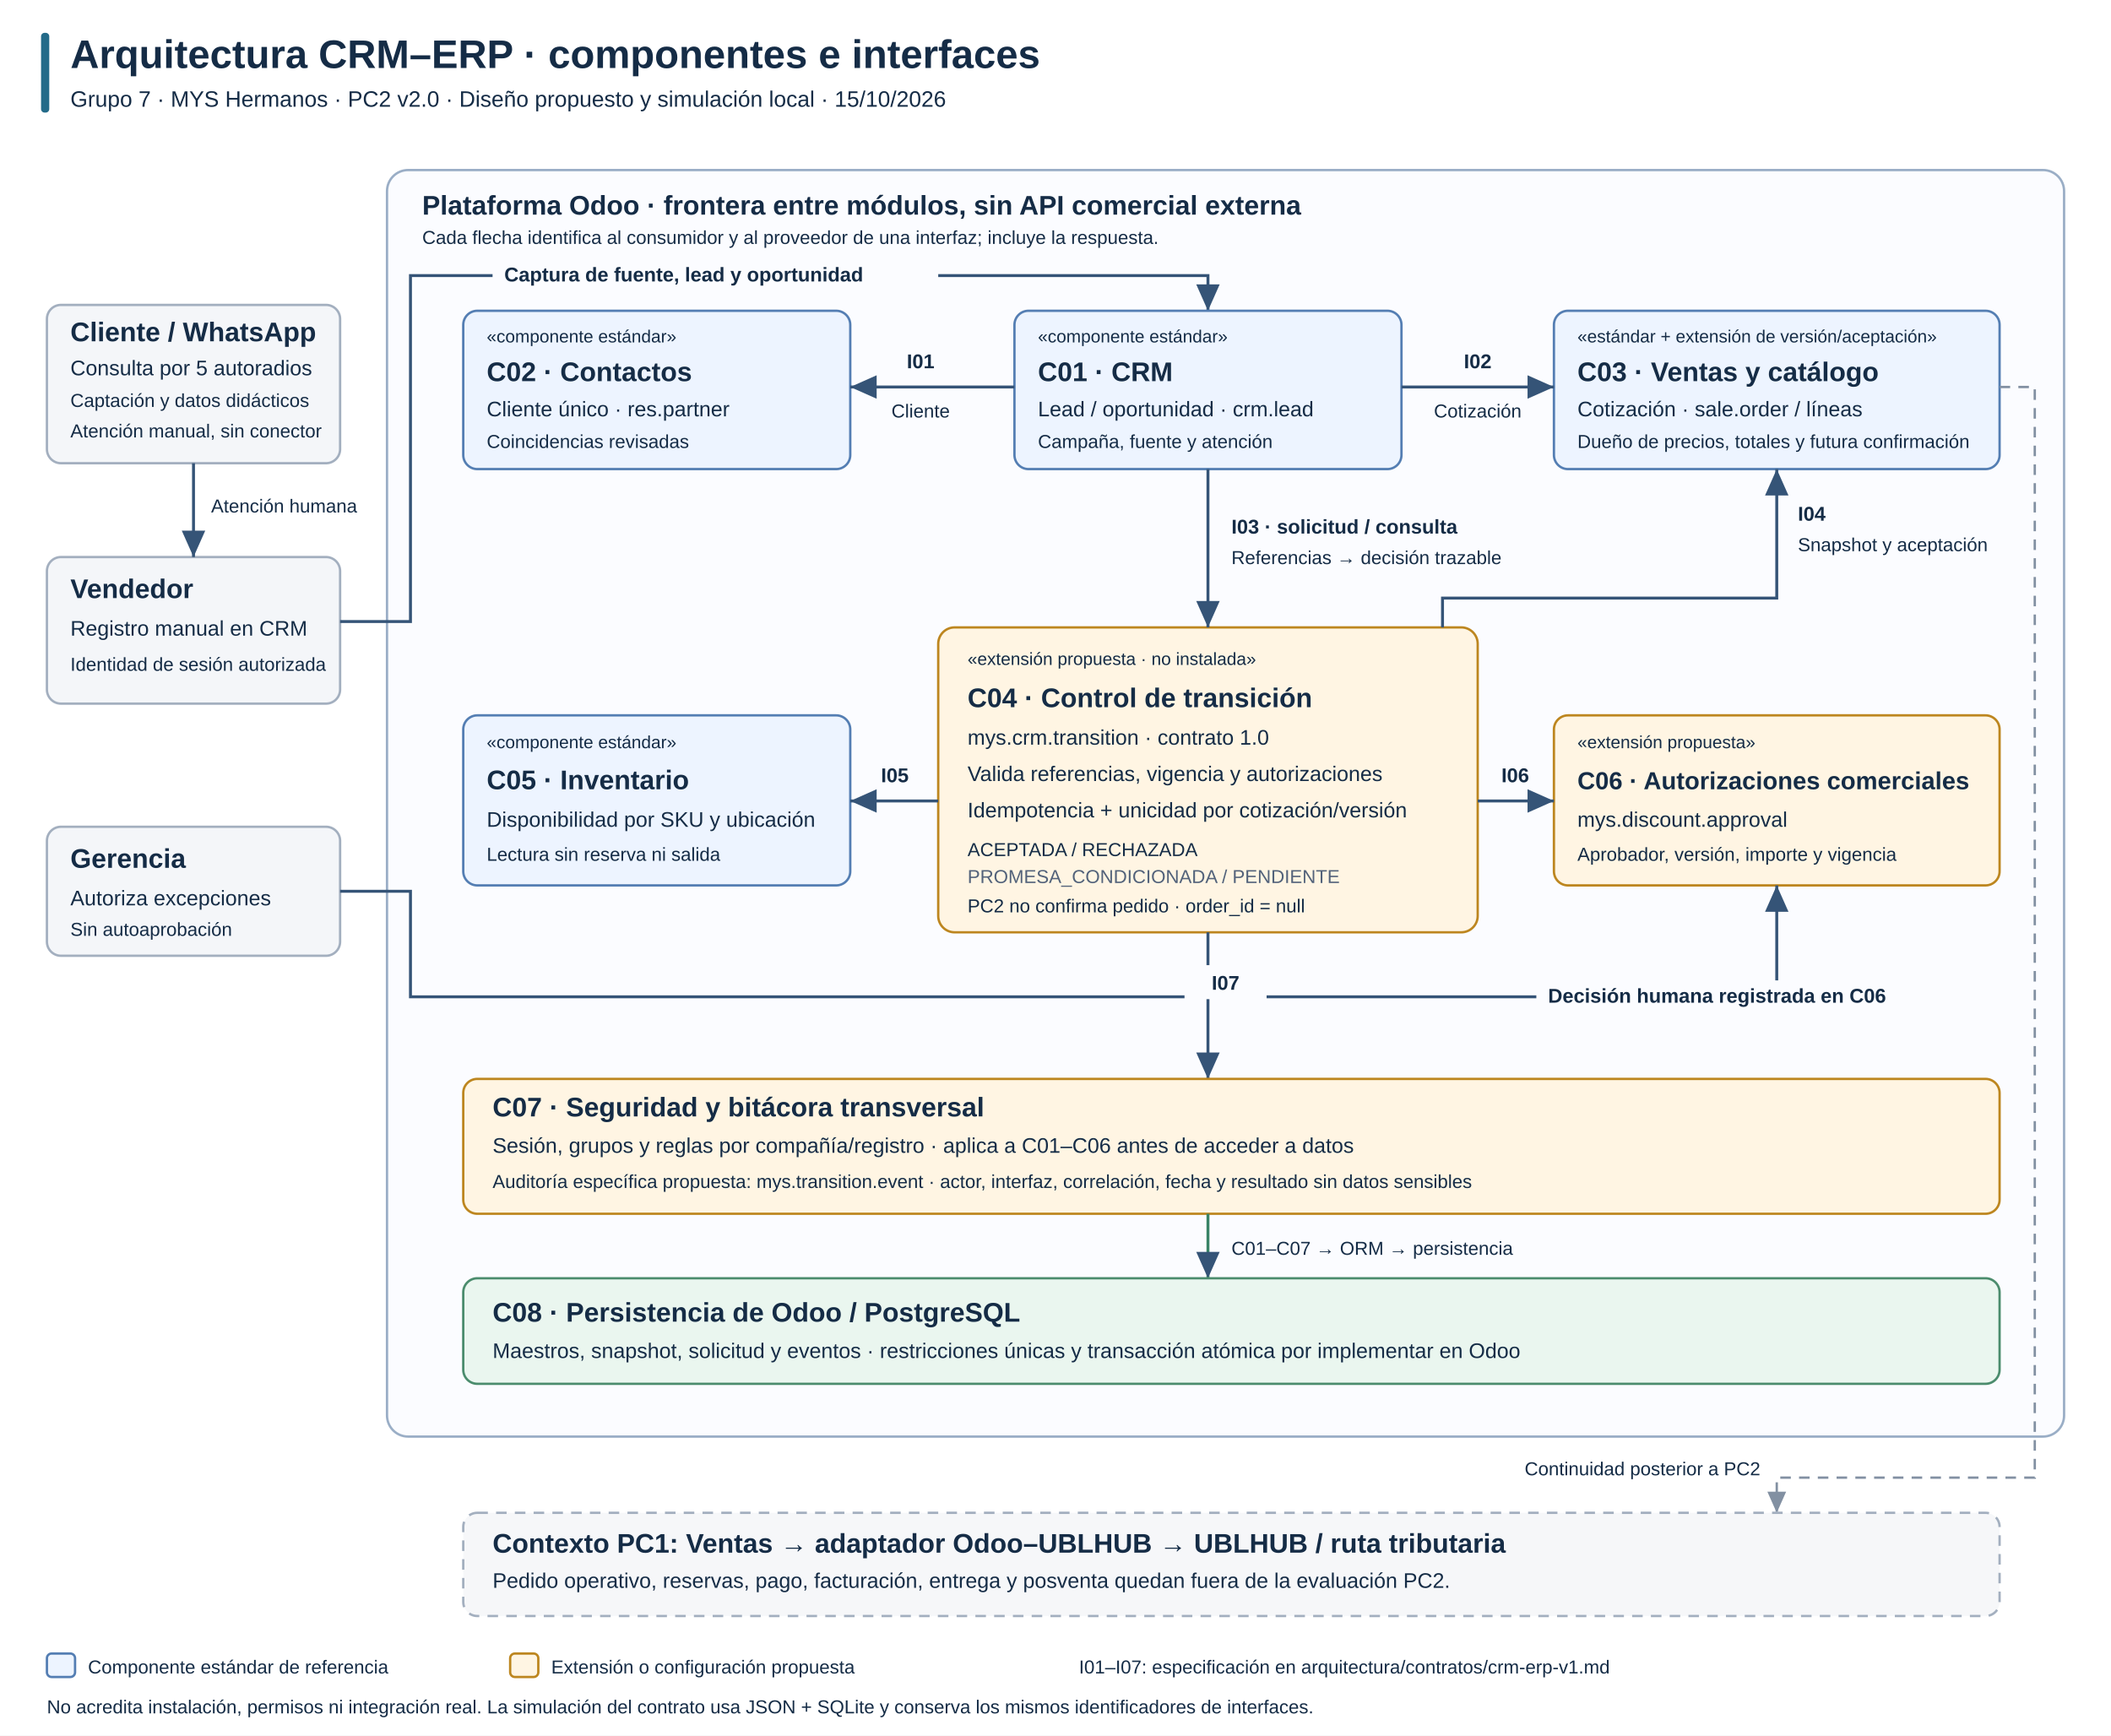
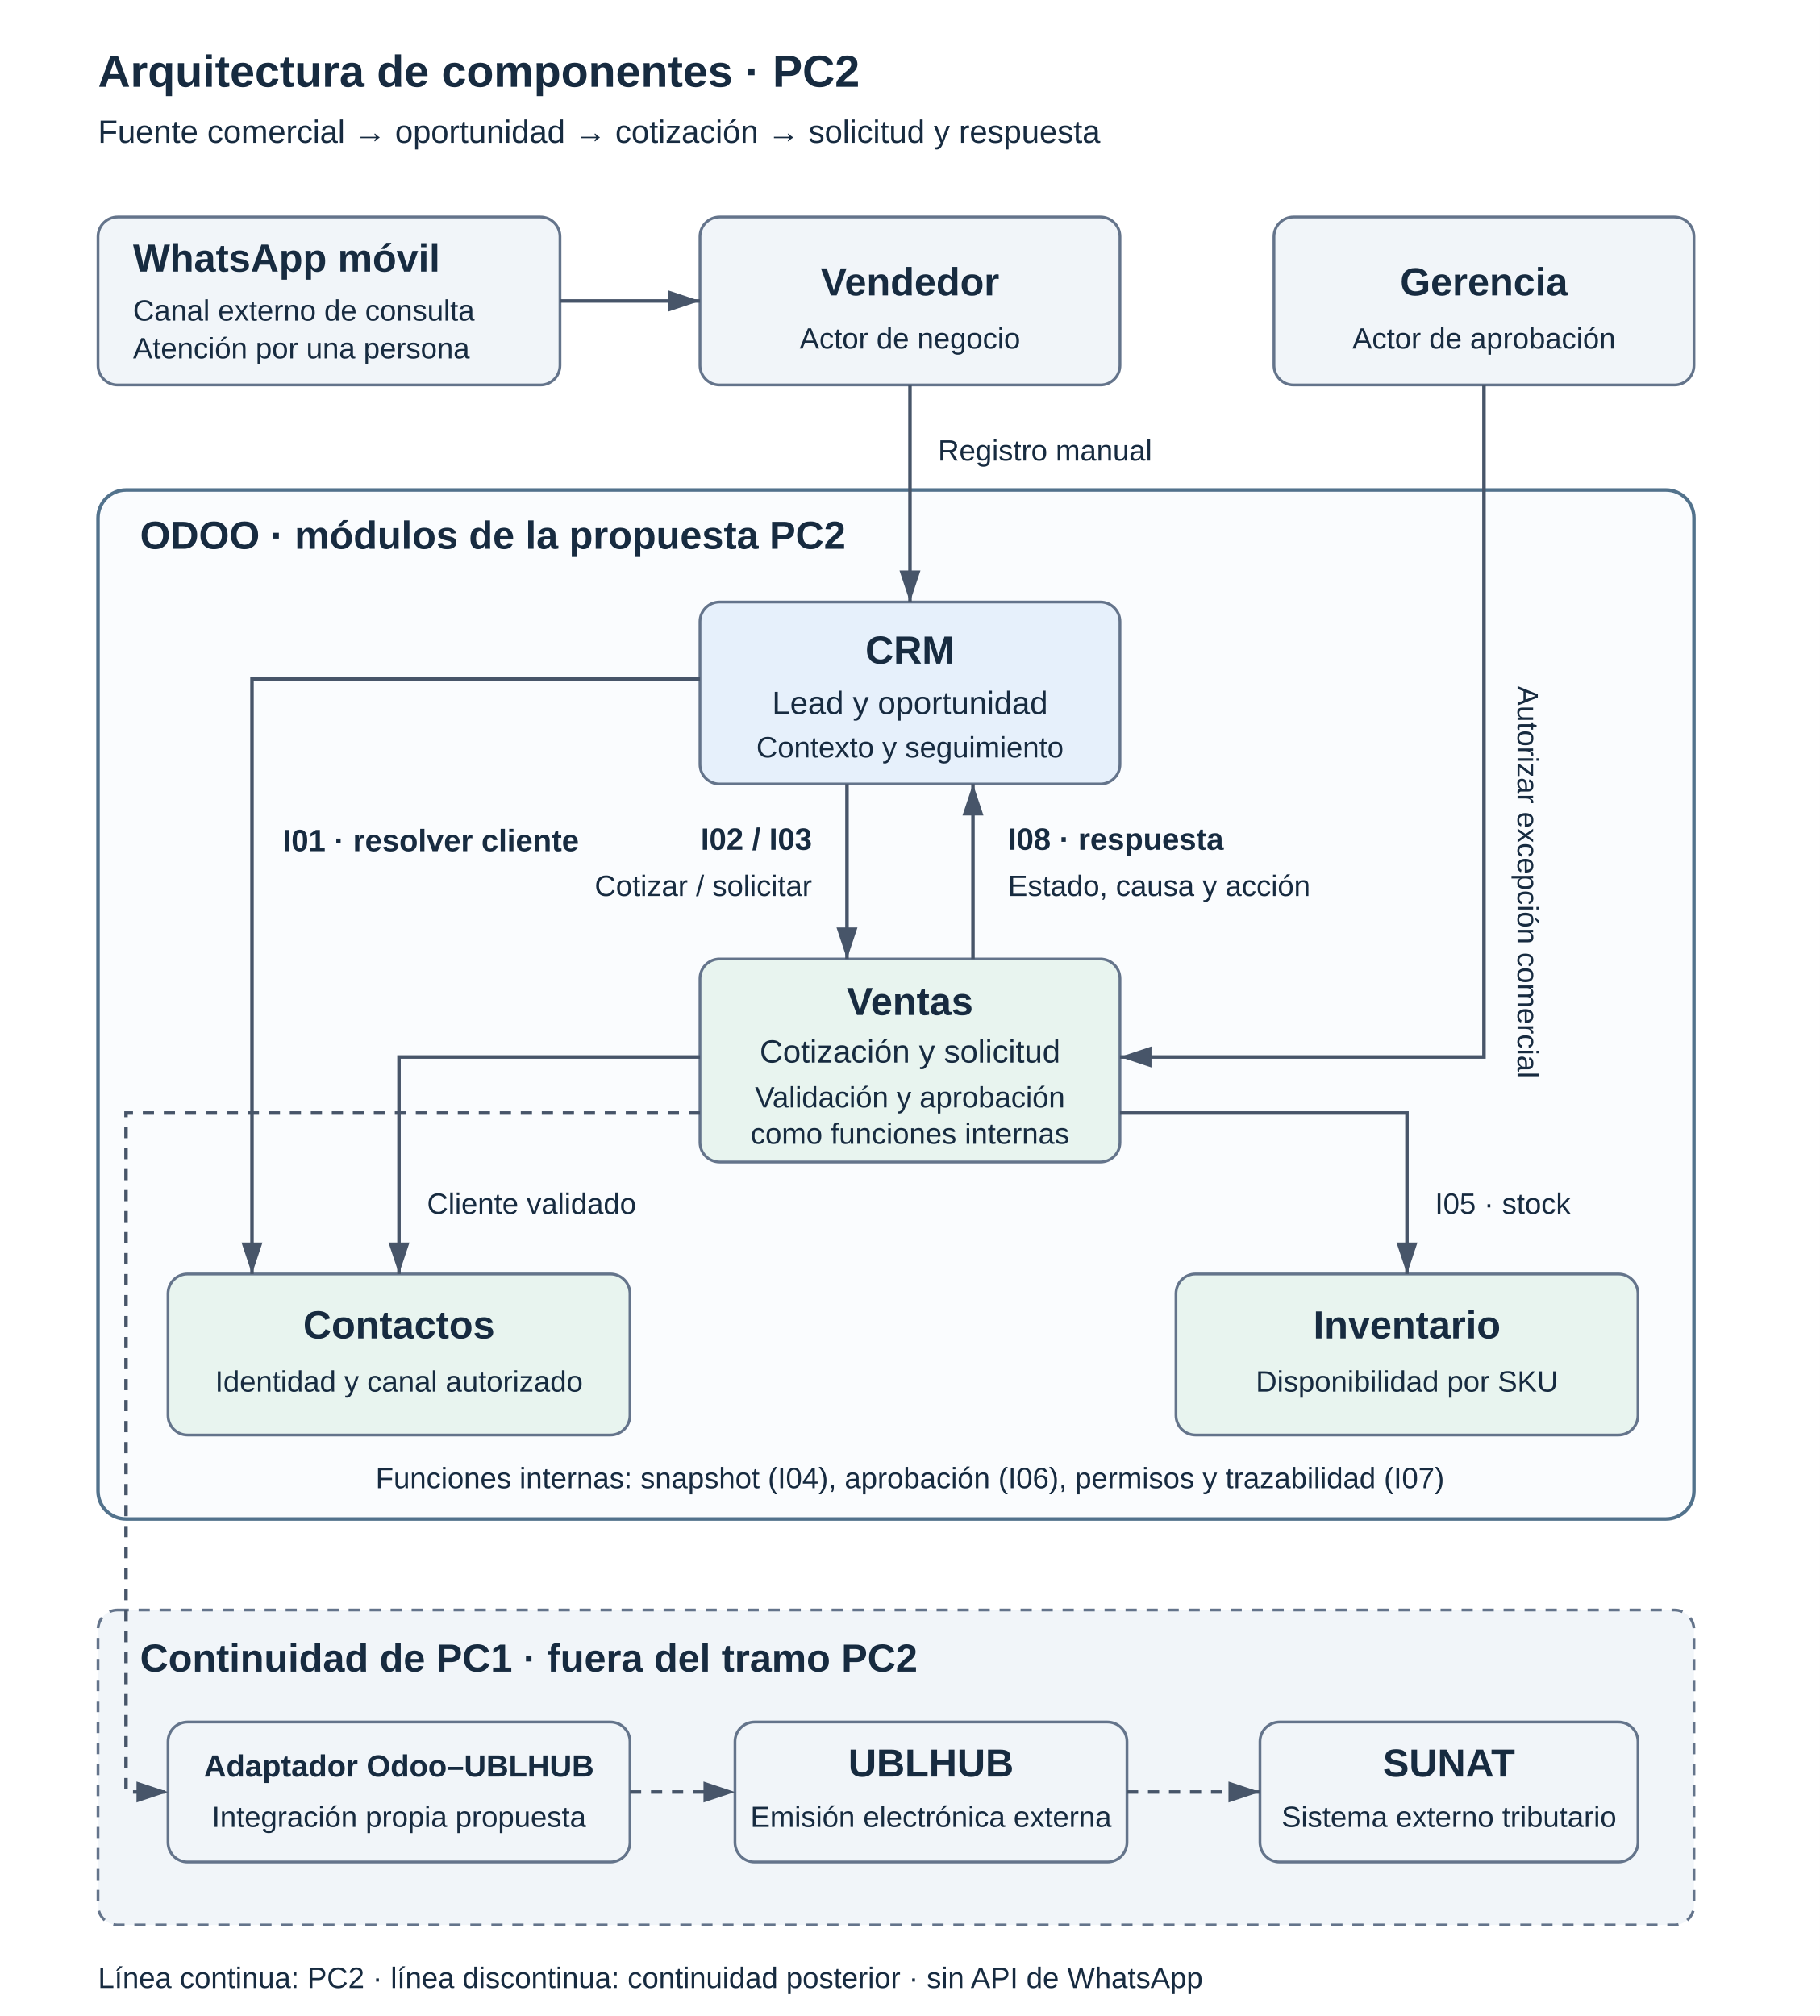
- <svg xmlns="http://www.w3.org/2000/svg" width="1800" height="1480" viewBox="0 0 1800 1480" role="img" aria-labelledby="title desc">
+ <svg xmlns="http://www.w3.org/2000/svg" width="1300" height="1440" viewBox="0 0 1300 1440" role="img" aria-labelledby="title desc">
  <defs>
-     <marker id="arrow" markerWidth="10" markerHeight="10" refX="9" refY="4" orient="auto">
-       <path d="M0 0 L9 4 L0 8Z" fill="#355477" />
-     </marker>
-     <marker id="grayarrow" markerWidth="10" markerHeight="10" refX="9" refY="4" orient="auto">
-       <path d="M0 0 L9 4 L0 8Z" fill="#8290a2" />
+     <marker id="arrow" markerWidth="10" markerHeight="10" refX="9" refY="3" orient="auto" markerUnits="strokeWidth">
+       <path d="M0,0 L0,6 L9,3 z" fill="#475569" />
    </marker>
  </defs>
-   <rect width="1800" height="1480" fill="white" />
-   <rect x="35" y="28" width="7" height="68" rx="3" fill="#246b89" />
-   <text x="60" y="58" class="title" font-family="Arial,sans-serif" fill="#152c46" font-size="34px" font-weight="700">Arquitectura CRM–ERP · componentes e interfaces</text>
-   <text x="60" y="91" class="subtitle" font-family="Arial,sans-serif" fill="#152c46" font-size="19px">Grupo 7 · MYS Hermanos · PC2 v2.0 · Diseño propuesto y simulación local · 15/10/2026</text>
-   <rect x="330" y="145" width="1430" height="1080" rx="18" class="zone" fill="#fbfcff" stroke="#9aaec6" stroke-width="2" />
-   <text x="360" y="183" class="head" font-family="Arial,sans-serif" fill="#152c46" font-size="23px" font-weight="700">Plataforma Odoo · frontera entre módulos, sin API comercial externa</text>
-   <text x="360" y="208" class="small" font-family="Arial,sans-serif" fill="#152c46" font-size="16px">Cada flecha identifica al consumidor y al proveedor de una interfaz; incluye la respuesta.</text>
-   <rect x="40" y="260" width="250" height="135" rx="12" class="context" fill="#f4f6f9" stroke="#a3afbf" stroke-width="2" />
-   <text x="60" y="291" class="head" font-family="Arial,sans-serif" fill="#152c46" font-size="23px" font-weight="700">Cliente / WhatsApp</text>
-   <text x="60" y="320" class="body" font-family="Arial,sans-serif" fill="#152c46" font-size="18px">Consulta por 5 autoradios</text>
-   <text x="60" y="347" class="small" font-family="Arial,sans-serif" fill="#152c46" font-size="16px">Captación y datos didácticos</text>
-   <text x="60" y="373" class="small" font-family="Arial,sans-serif" fill="#152c46" font-size="16px">Atención manual, sin conector</text>
-   <rect x="40" y="475" width="250" height="125" rx="12" class="context" fill="#f4f6f9" stroke="#a3afbf" stroke-width="2" />
-   <text x="60" y="510" class="head" font-family="Arial,sans-serif" fill="#152c46" font-size="23px" font-weight="700">Vendedor</text>
-   <text x="60" y="542" class="body" font-family="Arial,sans-serif" fill="#152c46" font-size="18px">Registro manual en CRM</text>
-   <text x="60" y="572" class="small" font-family="Arial,sans-serif" fill="#152c46" font-size="16px">Identidad de sesión autorizada</text>
-   <path d="M165 395 V475" class="flow" fill="none" stroke="#355477" stroke-width="2.5" marker-end="url(#arrow)" />
-   <text x="180" y="437" class="small" font-family="Arial,sans-serif" fill="#152c46" font-size="16px">Atención humana</text>
-   <path d="M290 530 H350 V235 H1030 V265" class="flow" fill="none" stroke="#355477" stroke-width="2.5" marker-end="url(#arrow)" />
-   <rect x="420" y="222" width="380" height="24" fill="#fbfcff" />
-   <text x="430" y="240" class="label" font-family="Arial,sans-serif" fill="#152c46" font-size="17px" font-weight="700">Captura de fuente, lead y oportunidad</text>
-   <rect x="395" y="265" width="330" height="135" rx="12" class="standard" fill="#edf4ff" stroke="#547eb3" stroke-width="2" />
-   <text x="415" y="292" class="tag" font-family="Arial,sans-serif" fill="#152c46" font-size="15px">«componente estándar»</text>
-   <text x="415" y="325" class="head" font-family="Arial,sans-serif" fill="#152c46" font-size="23px" font-weight="700">C02 · Contactos</text>
-   <text x="415" y="355" class="body" font-family="Arial,sans-serif" fill="#152c46" font-size="18px">Cliente único · res.partner</text>
-   <text x="415" y="382" class="small" font-family="Arial,sans-serif" fill="#152c46" font-size="16px">Coincidencias revisadas</text>
-   <rect x="865" y="265" width="330" height="135" rx="12" class="standard" fill="#edf4ff" stroke="#547eb3" stroke-width="2" />
-   <text x="885" y="292" class="tag" font-family="Arial,sans-serif" fill="#152c46" font-size="15px">«componente estándar»</text>
-   <text x="885" y="325" class="head" font-family="Arial,sans-serif" fill="#152c46" font-size="23px" font-weight="700">C01 · CRM</text>
-   <text x="885" y="355" class="body" font-family="Arial,sans-serif" fill="#152c46" font-size="18px">Lead / oportunidad · crm.lead</text>
-   <text x="885" y="382" class="small" font-family="Arial,sans-serif" fill="#152c46" font-size="16px">Campaña, fuente y atención</text>
-   <rect x="1325" y="265" width="380" height="135" rx="12" class="standard" fill="#edf4ff" stroke="#547eb3" stroke-width="2" />
-   <text x="1345" y="292" class="tag" font-family="Arial,sans-serif" fill="#152c46" font-size="15px">«estándar + extensión de versión/aceptación»</text>
-   <text x="1345" y="325" class="head" font-family="Arial,sans-serif" fill="#152c46" font-size="23px" font-weight="700">C03 · Ventas y catálogo</text>
-   <text x="1345" y="355" class="body" font-family="Arial,sans-serif" fill="#152c46" font-size="18px">Cotización · sale.order / líneas</text>
-   <text x="1345" y="382" class="small" font-family="Arial,sans-serif" fill="#152c46" font-size="16px">Dueño de precios, totales y futura confirmación</text>
-   <path d="M865 330 H725" class="flow" fill="none" stroke="#355477" stroke-width="2.5" marker-end="url(#arrow)" />
-   <text x="785" y="314" text-anchor="middle" class="label" font-family="Arial,sans-serif" fill="#152c46" font-size="17px" font-weight="700">I01</text>
-   <text x="785" y="356" text-anchor="middle" class="small" font-family="Arial,sans-serif" fill="#152c46" font-size="16px">Cliente</text>
-   <path d="M1195 330 H1325" class="flow" fill="none" stroke="#355477" stroke-width="2.5" marker-end="url(#arrow)" />
-   <text x="1260" y="314" text-anchor="middle" class="label" font-family="Arial,sans-serif" fill="#152c46" font-size="17px" font-weight="700">I02</text>
-   <text x="1260" y="356" text-anchor="middle" class="small" font-family="Arial,sans-serif" fill="#152c46" font-size="16px">Cotización</text>
-   <rect x="800" y="535" width="460" height="260" rx="14" class="proposed" fill="#fff5e3" stroke="#bd861f" stroke-width="2" />
-   <text x="825" y="567" class="tag" font-family="Arial,sans-serif" fill="#152c46" font-size="15px">«extensión propuesta · no instalada»</text>
-   <text x="825" y="603" class="head" font-family="Arial,sans-serif" fill="#152c46" font-size="23px" font-weight="700">C04 · Control de transición</text>
-   <text x="825" y="635" class="body" font-family="Arial,sans-serif" fill="#152c46" font-size="18px">mys.crm.transition · contrato 1.0</text>
-   <text x="825" y="666" class="body" font-family="Arial,sans-serif" fill="#152c46" font-size="18px">Valida referencias, vigencia y autorizaciones</text>
-   <text x="825" y="697" class="body" font-family="Arial,sans-serif" fill="#152c46" font-size="18px">Idempotencia + unicidad por cotización/versión</text>
-   <text x="825" y="730" class="small" font-family="Arial,sans-serif" fill="#152c46" font-size="16px">ACEPTADA / RECHAZADA</text>
-   <text x="825" y="778" class="small" font-family="Arial,sans-serif" fill="#152c46" font-size="16px">PC2 no confirma pedido · order_id = null</text>
-   <path d="M1030 400 V535" class="flow" fill="none" stroke="#355477" stroke-width="2.5" marker-end="url(#arrow)" />
-   <text x="1050" y="455" class="label" font-family="Arial,sans-serif" fill="#152c46" font-size="17px" font-weight="700">I03 · solicitud / consulta</text>
-   <text x="1050" y="481" class="small" font-family="Arial,sans-serif" fill="#152c46" font-size="16px">Referencias → decisión trazable</text>
-   <path d="M1230 535 V510 H1515 V400" class="flow" fill="none" stroke="#355477" stroke-width="2.5" marker-end="url(#arrow)" />
-   <text x="1533" y="444" class="label" font-family="Arial,sans-serif" fill="#152c46" font-size="17px" font-weight="700">I04</text>
-   <text x="1533" y="470" class="small" font-family="Arial,sans-serif" fill="#152c46" font-size="16px">Snapshot y aceptación</text>
-   <rect x="395" y="610" width="330" height="145" rx="12" class="standard" fill="#edf4ff" stroke="#547eb3" stroke-width="2" />
-   <text x="415" y="638" class="tag" font-family="Arial,sans-serif" fill="#152c46" font-size="15px">«componente estándar»</text>
-   <text x="415" y="673" class="head" font-family="Arial,sans-serif" fill="#152c46" font-size="23px" font-weight="700">C05 · Inventario</text>
-   <text x="415" y="705" class="body" font-family="Arial,sans-serif" fill="#152c46" font-size="18px">Disponibilidad por SKU y ubicación</text>
-   <text x="415" y="734" class="small" font-family="Arial,sans-serif" fill="#152c46" font-size="16px">Lectura sin reserva ni salida</text>
-   <path d="M800 683 H725" class="flow" fill="none" stroke="#355477" stroke-width="2.5" marker-end="url(#arrow)" />
-   <text x="763" y="667" text-anchor="middle" class="label" font-family="Arial,sans-serif" fill="#152c46" font-size="17px" font-weight="700">I05</text>
-   <rect x="1325" y="610" width="380" height="145" rx="12" class="proposed" fill="#fff5e3" stroke="#bd861f" stroke-width="2" />
-   <text x="1345" y="638" class="tag" font-family="Arial,sans-serif" fill="#152c46" font-size="15px">«extensión propuesta»</text>
-   <text x="1345" y="673" class="head" font-family="Arial,sans-serif" fill="#152c46" font-size="21px" font-weight="700">C06 · Autorizaciones comerciales</text>
-   <text x="1345" y="705" class="body" font-family="Arial,sans-serif" fill="#152c46" font-size="18px">mys.discount.approval</text>
-   <text x="1345" y="734" class="small" font-family="Arial,sans-serif" fill="#152c46" font-size="16px">Aprobador, versión, importe y vigencia</text>
-   <path d="M1260 683 H1325" class="flow" fill="none" stroke="#355477" stroke-width="2.5" marker-end="url(#arrow)" />
-   <text x="1292" y="667" text-anchor="middle" class="label" font-family="Arial,sans-serif" fill="#152c46" font-size="17px" font-weight="700">I06</text>
-   <rect x="40" y="705" width="250" height="110" rx="12" class="context" fill="#f4f6f9" stroke="#a3afbf" stroke-width="2" />
-   <text x="60" y="740" class="head" font-family="Arial,sans-serif" fill="#152c46" font-size="23px" font-weight="700">Gerencia</text>
-   <text x="60" y="772" class="body" font-family="Arial,sans-serif" fill="#152c46" font-size="18px">Autoriza excepciones</text>
-   <text x="60" y="798" class="small" font-family="Arial,sans-serif" fill="#152c46" font-size="16px">Sin autoaprobación</text>
-   <path d="M290 760 H350 V850 H1515 V755" class="flow" fill="none" stroke="#355477" stroke-width="2.5" marker-end="url(#arrow)" />
-   <rect x="1310" y="836" width="360" height="26" fill="#fbfcff" />
-   <text x="1320" y="855" class="label" font-family="Arial,sans-serif" fill="#152c46" font-size="17px" font-weight="700">Decisión humana registrada en C06</text>
-   <path d="M1030 795 V920" class="flow" fill="none" stroke="#355477" stroke-width="2.5" marker-end="url(#arrow)" />
-   <rect x="1010" y="823" width="70" height="29" fill="#fbfcff" />
-   <text x="1045" y="844" text-anchor="middle" class="label" font-family="Arial,sans-serif" fill="#152c46" font-size="17px" font-weight="700">I07</text>
-   <rect x="395" y="920" width="1310" height="115" rx="12" class="proposed" fill="#fff5e3" stroke="#bd861f" stroke-width="2" />
-   <text x="420" y="952" class="head" font-family="Arial,sans-serif" fill="#152c46" font-size="23px" font-weight="700">C07 · Seguridad y bitácora transversal</text>
-   <text x="420" y="983" class="body" font-family="Arial,sans-serif" fill="#152c46" font-size="18px">Sesión, grupos y reglas por compañía/registro · aplica a C01–C06 antes de acceder a datos</text>
-   <text x="420" y="1013" class="small" font-family="Arial,sans-serif" fill="#152c46" font-size="16px">Auditoría específica propuesta: mys.transition.event · actor, interfaz, correlación, fecha y resultado sin datos sensibles</text>
-   <path d="M1030 1035 V1090" class="orm" fill="none" stroke="#388366" stroke-width="2.5" marker-end="url(#arrow)" />
-   <text x="1050" y="1070" class="small" font-family="Arial,sans-serif" fill="#152c46" font-size="16px">C01–C07 → ORM → persistencia</text>
-   <rect x="395" y="1090" width="1310" height="90" rx="12" fill="#eaf6ef" stroke="#4b8c6d" stroke-width="2" />
-   <text x="420" y="1127" class="head" font-family="Arial,sans-serif" fill="#152c46" font-size="23px" font-weight="700">C08 · Persistencia de Odoo / PostgreSQL</text>
-   <text x="420" y="1158" class="body" font-family="Arial,sans-serif" fill="#152c46" font-size="18px">Maestros, snapshot, solicitud y eventos · restricciones únicas y transacción atómica por implementar en Odoo</text>
-   <path d="M1705 330 H1735 V1260 H1515 V1290" class="later" fill="none" stroke="#8290a2" stroke-width="2" stroke-dasharray="9 7" marker-end="url(#grayarrow)" />
-   <text x="1300" y="1258" class="small" font-family="Arial,sans-serif" fill="#152c46" font-size="16px">Continuidad posterior a PC2</text>
-   <rect x="395" y="1290" width="1310" height="88" rx="12" fill="#f6f7f9" stroke="#a3afbf" stroke-width="2" stroke-dasharray="9 7" />
-   <text x="420" y="1324" class="head" font-family="Arial,sans-serif" fill="#152c46" font-size="23px" font-weight="700">Contexto PC1: Ventas → adaptador Odoo–UBLHUB → UBLHUB / ruta tributaria</text>
-   <text x="420" y="1354" class="body" font-family="Arial,sans-serif" fill="#152c46" font-size="18px">Pedido operativo, reservas, pago, facturación, entrega y posventa quedan fuera de la evaluación PC2.</text>
-   <rect x="40" y="1410" width="24" height="20" rx="4" class="standard" fill="#edf4ff" stroke="#547eb3" stroke-width="2" />
-   <text x="75" y="1427" class="small" font-family="Arial,sans-serif" fill="#152c46" font-size="16px">Componente estándar de referencia</text>
-   <rect x="435" y="1410" width="24" height="20" rx="4" class="proposed" fill="#fff5e3" stroke="#bd861f" stroke-width="2" />
-   <text x="470" y="1427" class="small" font-family="Arial,sans-serif" fill="#152c46" font-size="16px">Extensión o configuración propuesta</text>
-   <text x="920" y="1427" class="small" font-family="Arial,sans-serif" fill="#152c46" font-size="16px">I01–I07: especificación en arquitectura/contratos/crm-erp-v1.md</text>
-   <text x="40" y="1461" class="small" font-family="Arial,sans-serif" fill="#152c46" font-size="16px">No acredita instalación, permisos ni integración real. La simulación del contrato usa JSON + SQLite y conserva los mismos identificadores de interfaces.</text>
-   <text x="825" y="753" font-family="Arial,sans-serif" font-size="16px" fill="#52627a">PROMESA_CONDICIONADA / PENDIENTE</text>
+   <style>text{font-family:Arial,sans-serif;fill:#172b40}.h{font-size:32px;font-weight:bold}.name{font-size:28px;font-weight:bold}.body{font-size:23px}.small{font-size:21px}.label{font-size:22px;font-weight:bold}.line{fill:none;stroke:#475569;stroke-width:2.5;marker-end:url(#arrow)}.future{stroke-dasharray:8 7}.card{stroke:#64748b;stroke-width:2;rx:14}.external{fill:#f1f5f9}.odoo{fill:#fafcfe;stroke:#52728c;stroke-width:2.5}.crm{fill:#e6f0fb}.erp{fill:#e8f4ef}</style>
+   <rect width="1300" height="1440" fill="white" />
+   <text x="70" y="62" class="h">Arquitectura de componentes · PC2</text>
+   <text x="70" y="102" class="body">Fuente comercial → oportunidad → cotización → solicitud y respuesta</text>
+   <rect x="70" y="155" width="330" height="120" class="card external" />
+   <text x="95" y="194" class="name">WhatsApp móvil</text>
+   <text x="95" y="229" class="small">Canal externo de consulta</text>
+   <text x="95" y="256" class="small">Atención por una persona</text>
+   <rect x="500" y="155" width="300" height="120" class="card external" />
+   <text x="650" y="211" text-anchor="middle" class="name">Vendedor</text>
+   <text x="650" y="249" text-anchor="middle" class="small">Actor de negocio</text>
+   <rect x="910" y="155" width="300" height="120" class="card external" />
+   <text x="1060" y="211" text-anchor="middle" class="name">Gerencia</text>
+   <text x="1060" y="249" text-anchor="middle" class="small">Actor de aprobación</text>
+   <path d="M400 215 H500" class="line" />
+   <rect x="70" y="350" width="1140" height="735" rx="20" class="odoo" />
+   <text x="100" y="392" class="name">ODOO · módulos de la propuesta PC2</text>
+   <rect x="500" y="430" width="300" height="130" class="card crm" />
+   <text x="650" y="474" text-anchor="middle" class="name">CRM</text>
+   <text x="650" y="510" text-anchor="middle" class="body">Lead y oportunidad</text>
+   <text x="650" y="541" text-anchor="middle" class="small">Contexto y seguimiento</text>
+   <path d="M650 275 V430" class="line" />
+   <text x="670" y="329" class="small">Registro manual</text>
+   <rect x="500" y="685" width="300" height="145" class="card erp" />
+   <text x="650" y="725" text-anchor="middle" class="name">Ventas</text>
+   <text x="650" y="759" text-anchor="middle" class="body">Cotización y solicitud</text>
+   <text x="650" y="791" text-anchor="middle" class="small">Validación y aprobación</text>
+   <text x="650" y="817" text-anchor="middle" class="small">como funciones internas</text>
+   <path d="M605 560 V685" class="line" />
+   <text x="580" y="607" text-anchor="end" class="label">I02 / I03</text>
+   <text x="580" y="640" text-anchor="end" class="small">Cotizar / solicitar</text>
+   <path d="M695 685 V560" class="line" />
+   <text x="720" y="607" class="label">I08 · respuesta</text>
+   <text x="720" y="640" class="small">Estado, causa y acción</text>
+   <path d="M1060 275 V755 H800" class="line" />
+   <text x="1084" y="490" transform="rotate(90 1084 490)" class="small">Autorizar excepción comercial</text>
+   <rect x="120" y="910" width="330" height="115" class="card erp" />
+   <text x="285" y="956" text-anchor="middle" class="name">Contactos</text>
+   <text x="285" y="994" text-anchor="middle" class="small">Identidad y canal autorizado</text>
+   <rect x="840" y="910" width="330" height="115" class="card erp" />
+   <text x="1005" y="956" text-anchor="middle" class="name">Inventario</text>
+   <text x="1005" y="994" text-anchor="middle" class="small">Disponibilidad por SKU</text>
+   <path d="M500 755 H285 V910" class="line" />
+   <text x="305" y="867" class="small">Cliente validado</text>
+   <path d="M500 485 H180 V910" class="line" />
+   <text x="202" y="608" class="label">I01 · resolver cliente</text>
+   <path d="M800 795 H1005 V910" class="line" />
+   <text x="1025" y="867" class="small">I05 · stock</text>
+   <text x="650" y="1063" text-anchor="middle" class="small">Funciones internas: snapshot (I04), aprobación (I06), permisos y trazabilidad (I07)</text>
+   <rect x="70" y="1150" width="1140" height="225" rx="20" class="card external future" />
+   <text x="100" y="1194" class="name">Continuidad de PC1 · fuera del tramo PC2</text>
+   <rect x="120" y="1230" width="330" height="100" class="card external" />
+   <text x="285" y="1269" text-anchor="middle" class="label">Adaptador Odoo–UBLHUB</text>
+   <text x="285" y="1305" text-anchor="middle" class="small">Integración propia propuesta</text>
+   <rect x="525" y="1230" width="280" height="100" class="card external" />
+   <text x="665" y="1269" text-anchor="middle" class="name">UBLHUB</text>
+   <text x="665" y="1305" text-anchor="middle" class="small">Emisión electrónica externa</text>
+   <rect x="900" y="1230" width="270" height="100" class="card external" />
+   <text x="1035" y="1269" text-anchor="middle" class="name">SUNAT</text>
+   <text x="1035" y="1305" text-anchor="middle" class="small">Sistema externo tributario</text>
+   <path d="M500 795 H90 V1280 H120" class="line future" />
+   <path d="M450 1280 H525" class="line future" />
+   <path d="M805 1280 H900" class="line future" />
+   <text x="70" y="1420" class="small">Línea continua: PC2 · línea discontinua: continuidad posterior · sin API de WhatsApp</text>
</svg>
